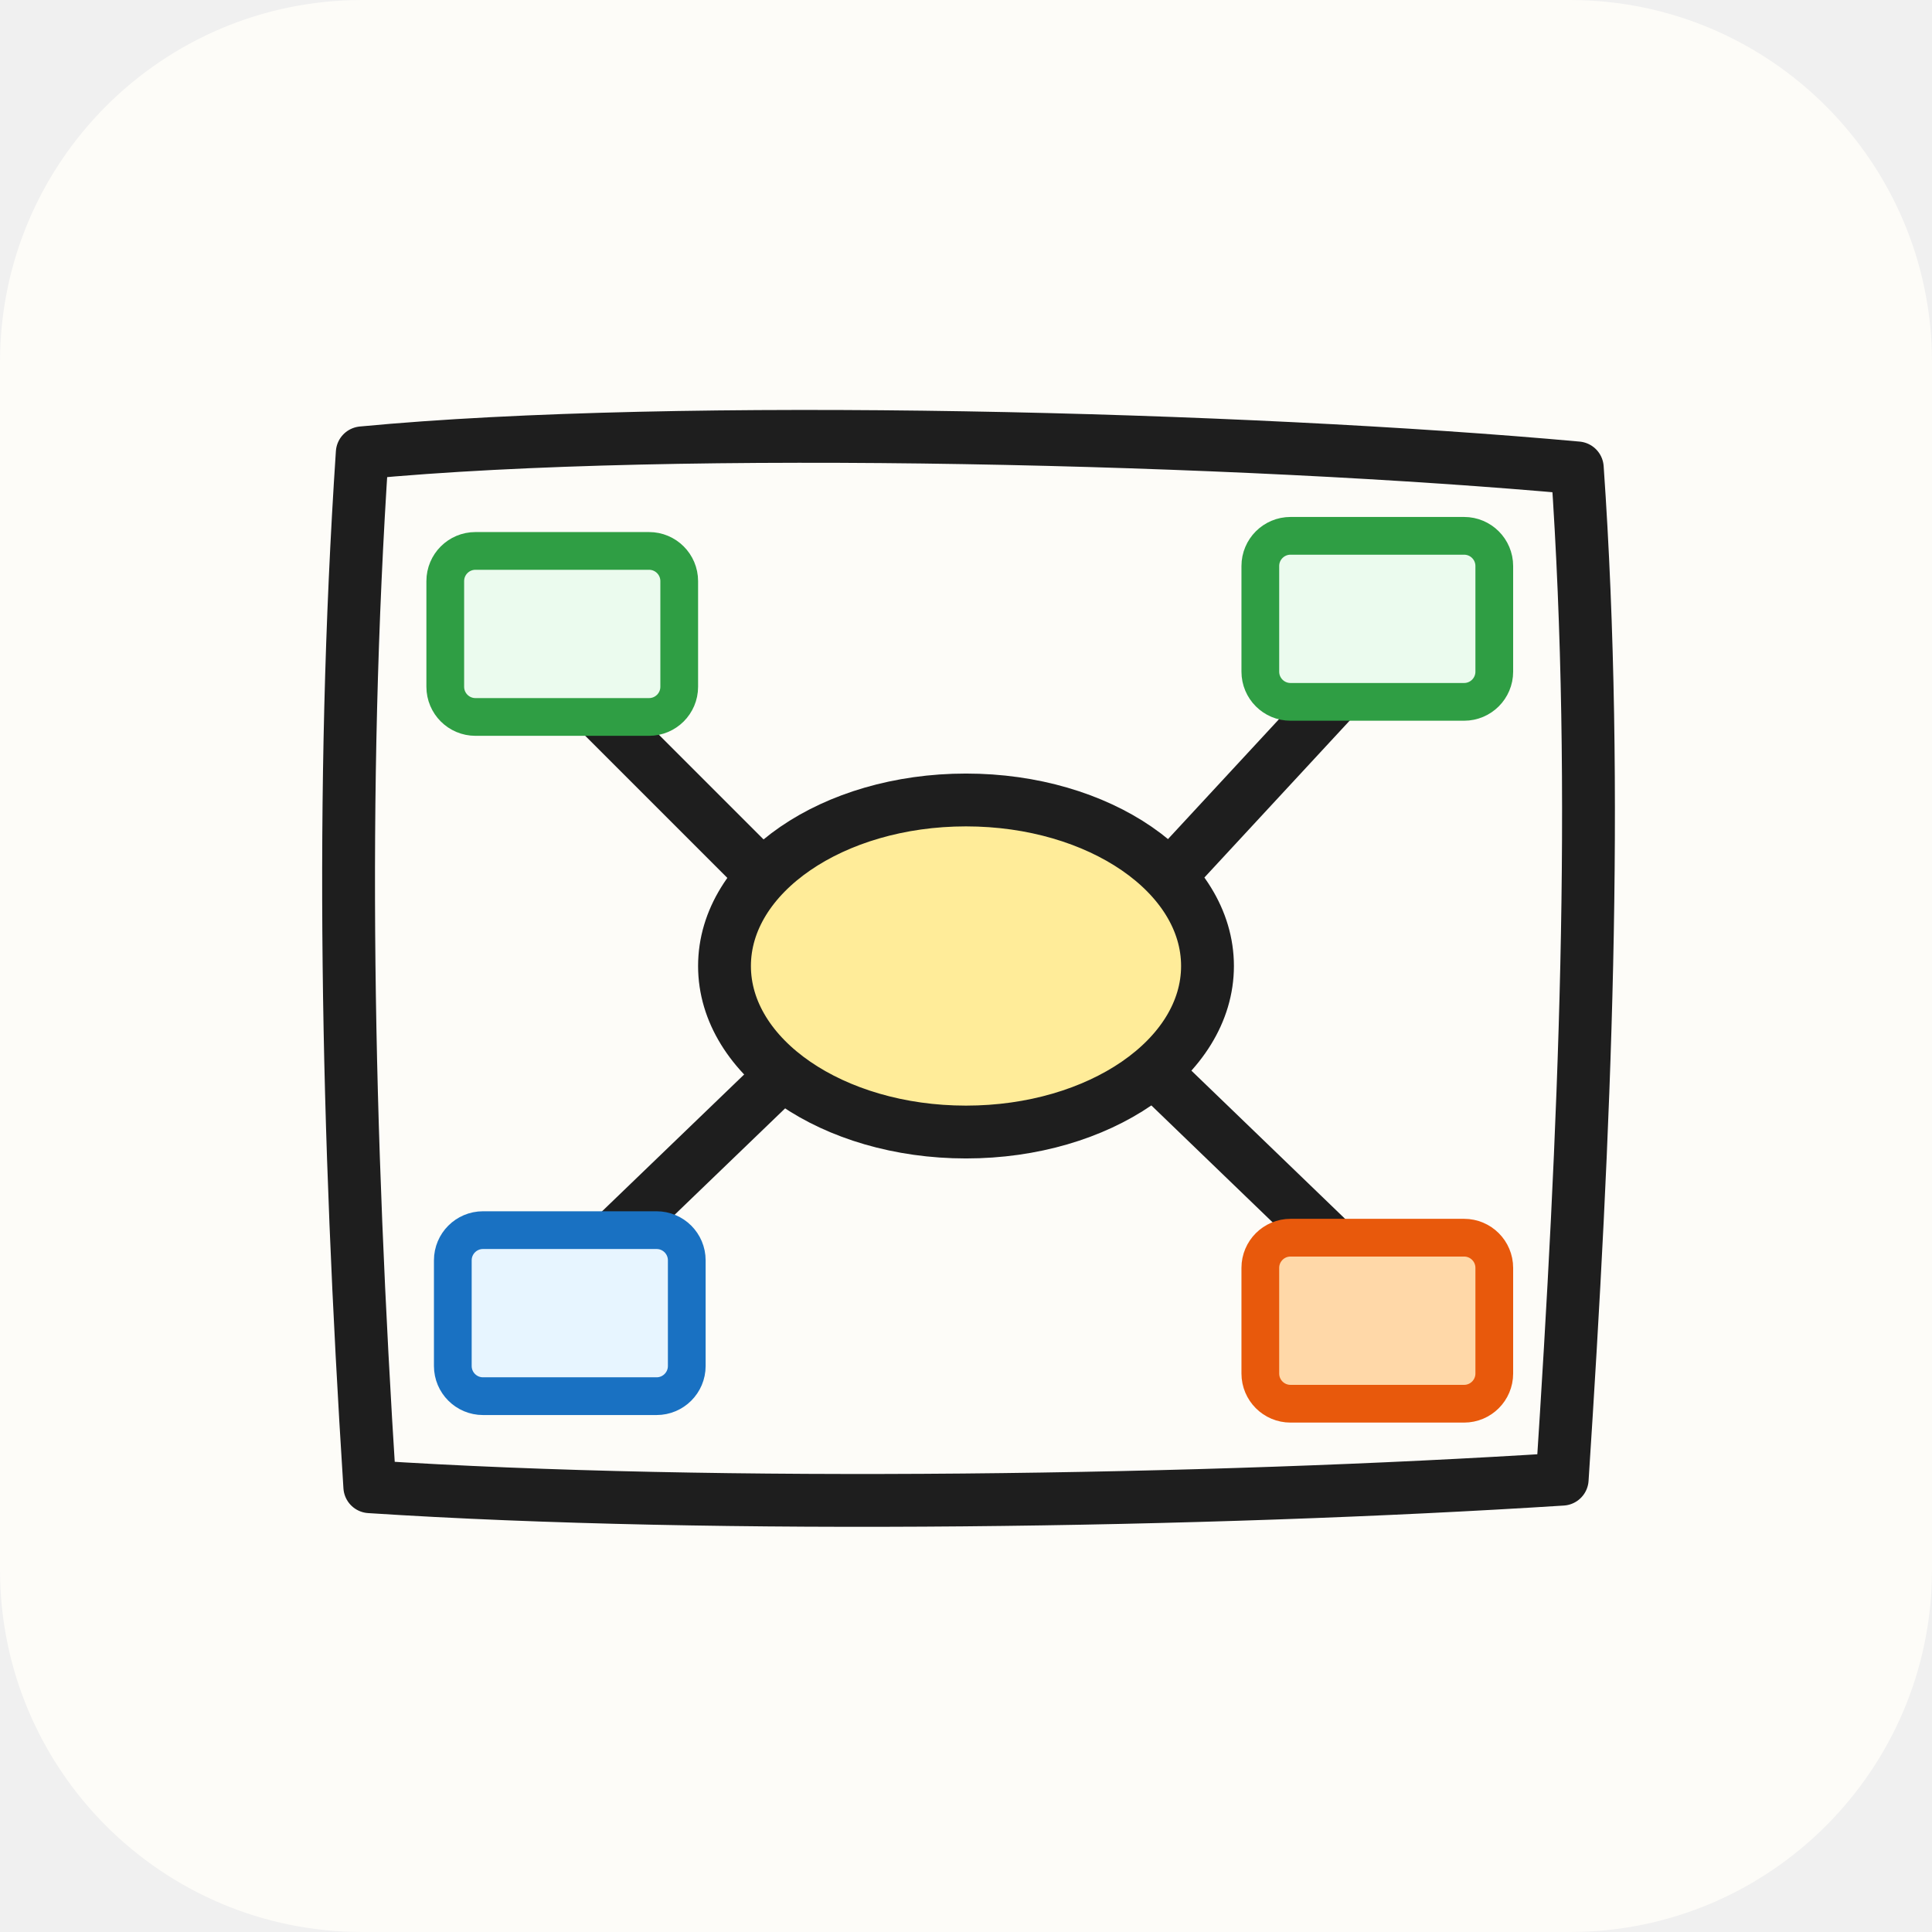
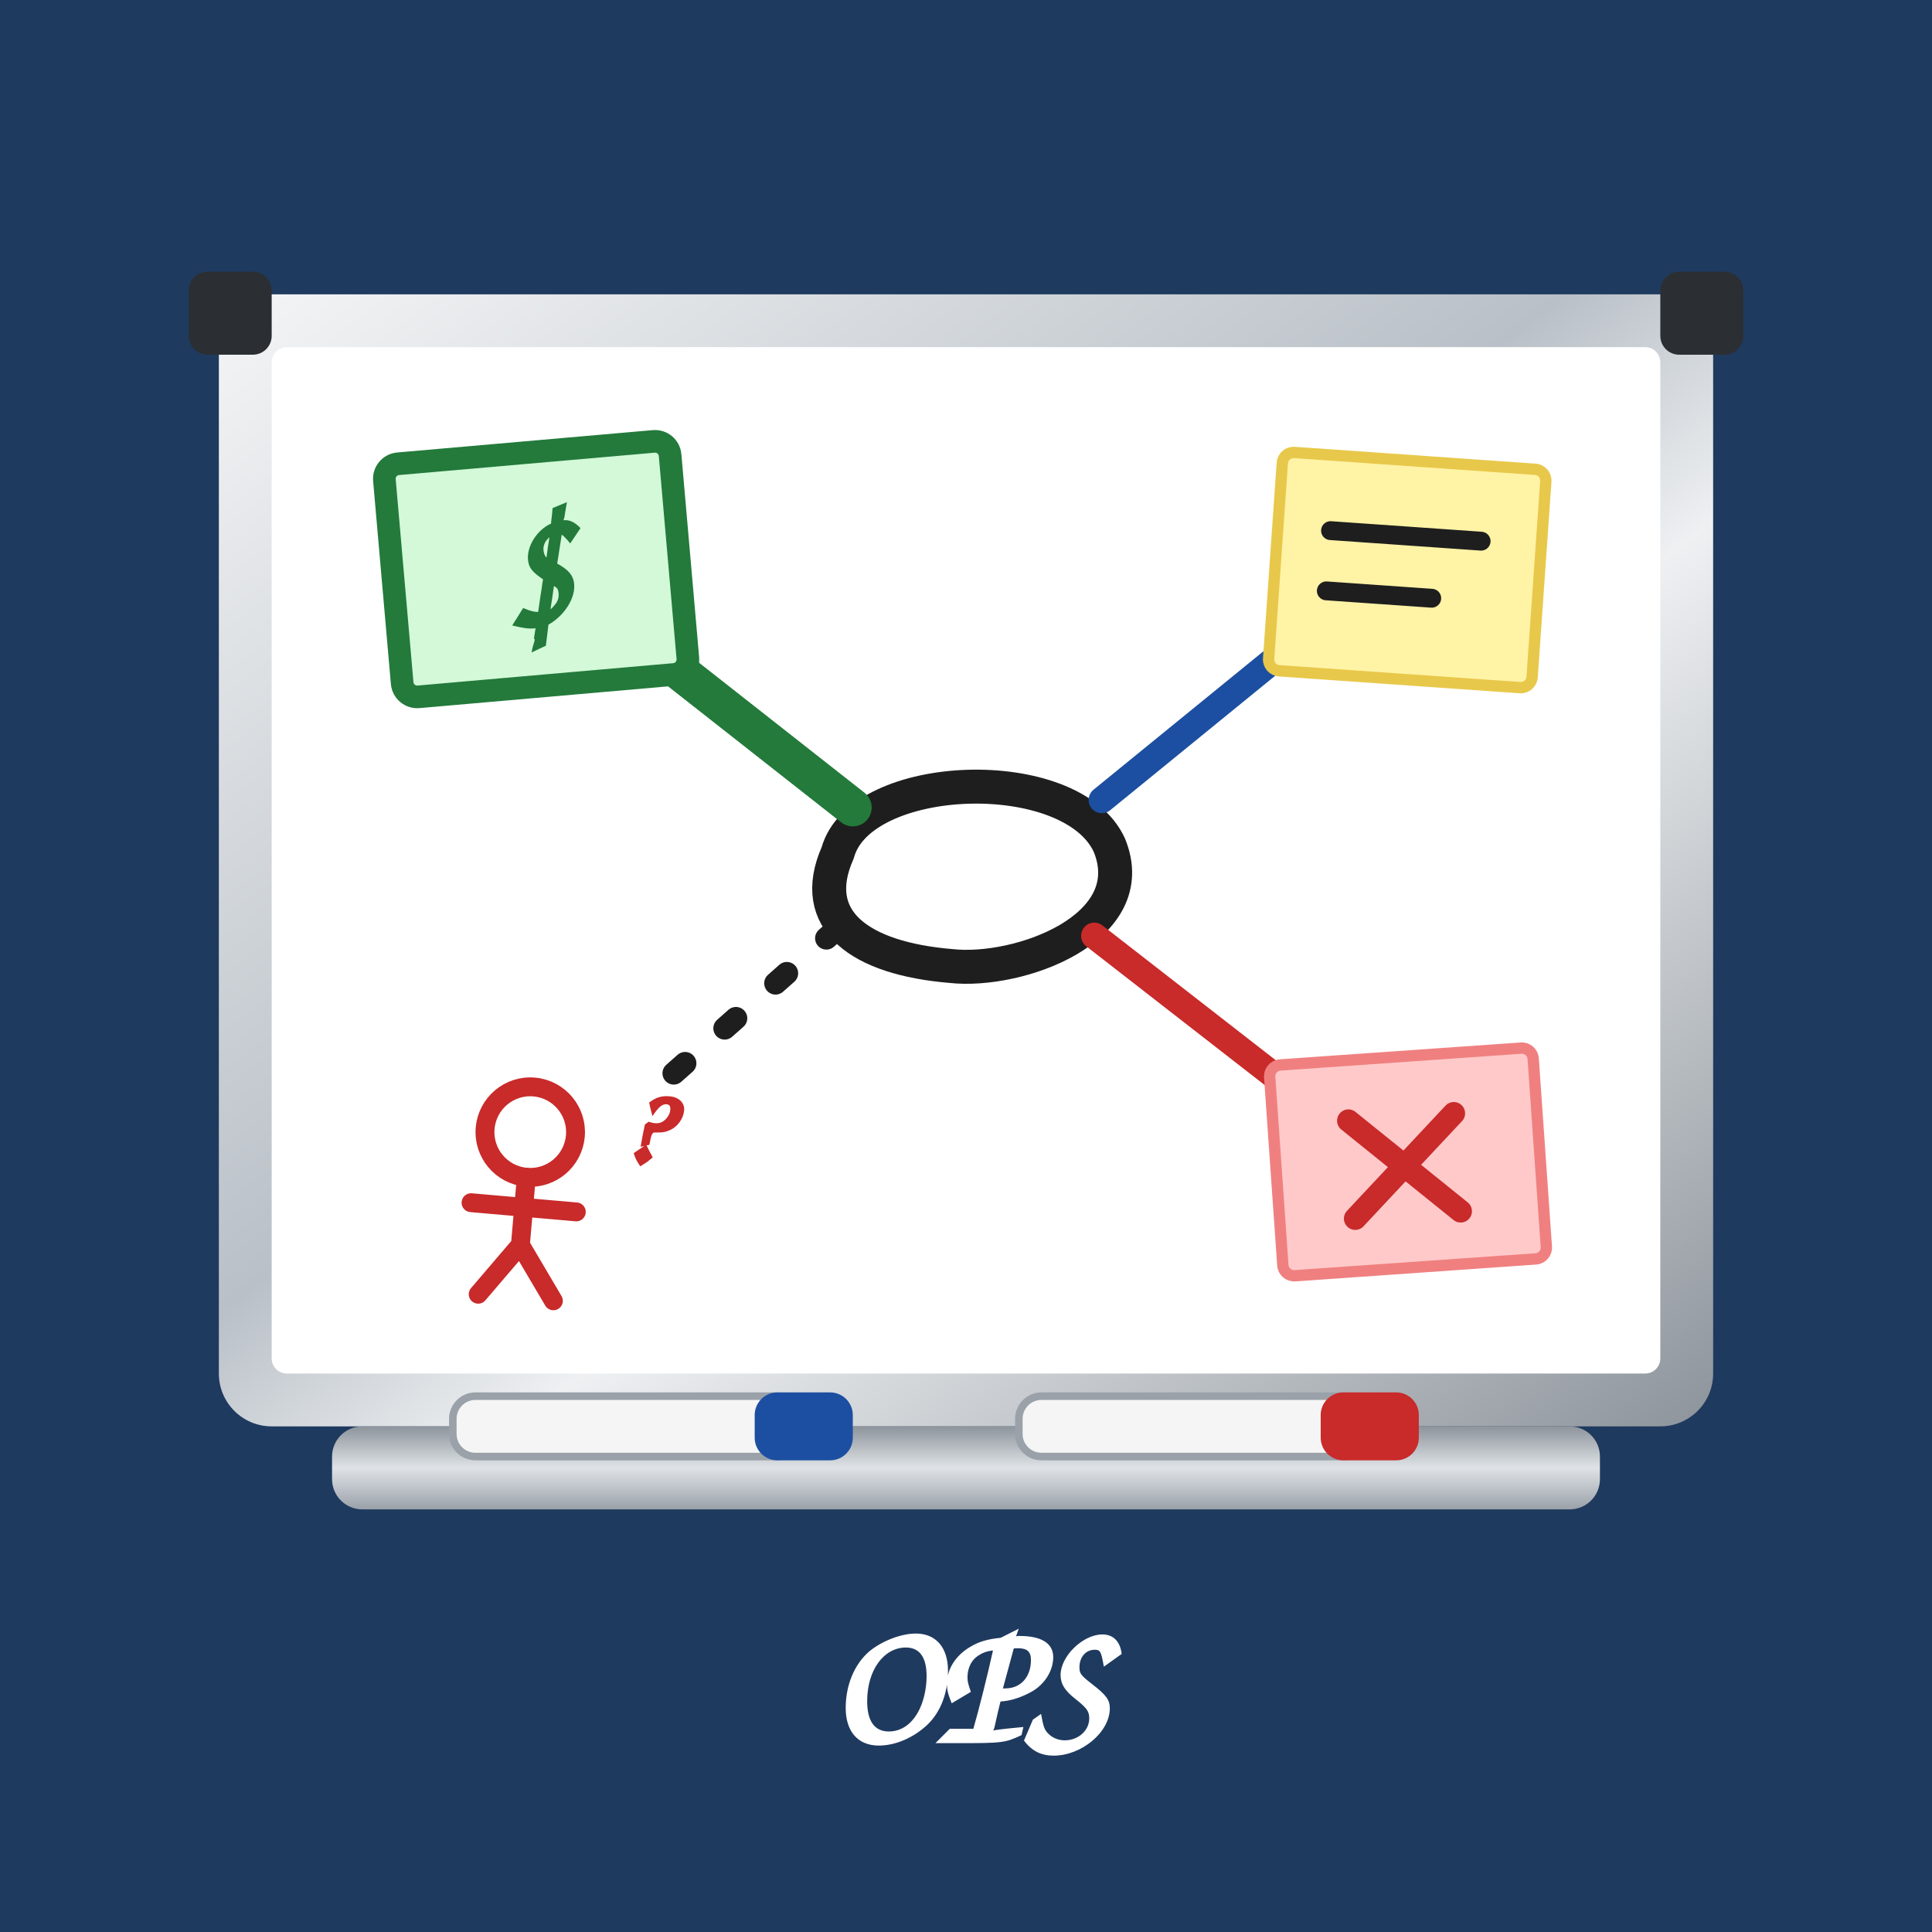
<svg xmlns="http://www.w3.org/2000/svg" viewBox="0 0 512 512">
-   <rect width="512" height="512" rx="96" fill="#fdfcf8" />
-   <g fill="none" stroke="#1e1e1e" stroke-width="14" stroke-linecap="round" stroke-linejoin="round">
-     <path d="M96 120 C180 112 330 116 418 124 C424 210 420 300 414 392 C320 398 190 400 98 394 C92 300 90 210 96 120Z" />
-     <ellipse cx="256" cy="256" rx="64" ry="44" fill="#ffec99" />
-     <path d="M200 230 L150 180 M312 230 L362 176 M206 286 L152 338 M308 286 L364 340" />
+   <defs>
+     <linearGradient id="alu" x1="0" y1="0" x2="1" y2="1">
+       <stop offset="0" stop-color="#f4f5f6" />
+       <stop offset=".45" stop-color="#b9c0c7" />
+       <stop offset=".6" stop-color="#eef0f2" />
+       <stop offset="1" stop-color="#8d949b" />
+     </linearGradient>
+     <linearGradient id="tray" x1="0" y1="0" x2="0" y2="1">
+       <stop offset="0" stop-color="#8d949b" />
+       <stop offset=".5" stop-color="#dfe3e7" />
+       <stop offset="1" stop-color="#9aa1a8" />
+     </linearGradient>
+   </defs>
+   <rect width="512" height="512" fill="#1f3a5f" />
+   <rect x="58" y="78" width="396" height="300" rx="14" fill="url(#alu)" />
+   <rect x="72" y="92" width="368" height="272" rx="4" fill="#ffffff" />
+   <rect x="50" y="72" width="22" height="22" rx="5" fill="#2b2f33" />
+   <rect x="440" y="72" width="22" height="22" rx="5" fill="#2b2f33" />
+   <g fill="none" stroke-linecap="round" stroke-linejoin="round">
+     <path d="M222 226c6-22 62-24 72-2 9 22-24 34-42 32-24-2-38-12-30-30z" stroke="#1e1e1e" stroke-width="9" />
+     <path d="M226 214 L170 170" stroke="#237a3b" stroke-width="10" />
+     <path d="M292 212 L346 168" stroke="#1c4fa1" stroke-width="7" />
+     <path d="M290 248 L344 290" stroke="#c92a2a" stroke-width="7" />
+     <path d="M222 246 L170 292" stroke="#1e1e1e" stroke-width="6" stroke-dasharray="4 14" />
  </g>
-   <g stroke-width="10" stroke="#2f9e44" fill="#ebfbee">
-     <rect x="118" y="146" width="62" height="44" rx="8" />
-     <rect x="334" y="142" width="62" height="44" rx="8" />
+   <g transform="rotate(-5 140 150)">
+     <rect x="104" y="120" width="76" height="62" rx="4" fill="#d3f9d8" stroke="#237a3b" stroke-width="6" />
+     <text x="142" y="166" font-family="Comic Sans MS, Chalkboard, cursive" font-weight="700" font-size="44" fill="#237a3b" text-anchor="middle">$</text>
  </g>
-   <g stroke-width="10" stroke="#1971c2" fill="#e7f5ff">
-     <rect x="120" y="326" width="62" height="44" rx="8" />
+   <g transform="rotate(4 372 150)">
+     <rect x="338" y="122" width="70" height="58" rx="3" fill="#fff3a6" stroke="#e8c84a" stroke-width="3" />
+     <path d="M352 142h40M352 158h28" stroke="#1e1e1e" stroke-width="5" stroke-linecap="round" />
  </g>
-   <rect x="334" y="328" width="62" height="44" rx="8" fill="#ffd8a8" stroke="#e8590c" stroke-width="10" />
+   <g transform="rotate(-4 372 306)">
+     <rect x="338" y="280" width="70" height="56" rx="3" fill="#ffc9c9" stroke="#f08080" stroke-width="3" />
+     <path d="M358 296l28 26M386 296l-28 26" stroke="#c92a2a" stroke-width="6" stroke-linecap="round" />
+   </g>
+   <g transform="rotate(5 140 306)">
+     <circle cx="140" cy="300" r="12" fill="none" stroke="#c92a2a" stroke-width="5" />
+     <path d="M140 312v18M126 320h28M140 330l-10 14M140 330l10 14" stroke="#c92a2a" stroke-width="5" stroke-linecap="round" />
+     <text x="164" y="306" font-family="Comic Sans MS, Chalkboard, cursive" font-weight="700" font-size="30" fill="#c92a2a">?</text>
+   </g>
+   <rect x="88" y="378" width="336" height="22" rx="8" fill="url(#tray)" />
+   <g>
+     <rect x="120" y="370" width="92" height="16" rx="6" fill="#f5f5f5" stroke="#9aa1a8" stroke-width="2" />
+     <rect x="200" y="369" width="26" height="18" rx="6" fill="#1c4fa1" />
+   </g>
+   <g>
+     <rect x="270" y="370" width="92" height="16" rx="6" fill="#f5f5f5" stroke="#9aa1a8" stroke-width="2" />
+     <rect x="350" y="369" width="26" height="18" rx="6" fill="#c92a2a" />
+   </g>
+   <text x="256" y="462" font-family="Comic Sans MS, Chalkboard, cursive" font-weight="700" font-size="46" fill="#ffffff" text-anchor="middle">OPS</text>
</svg>
